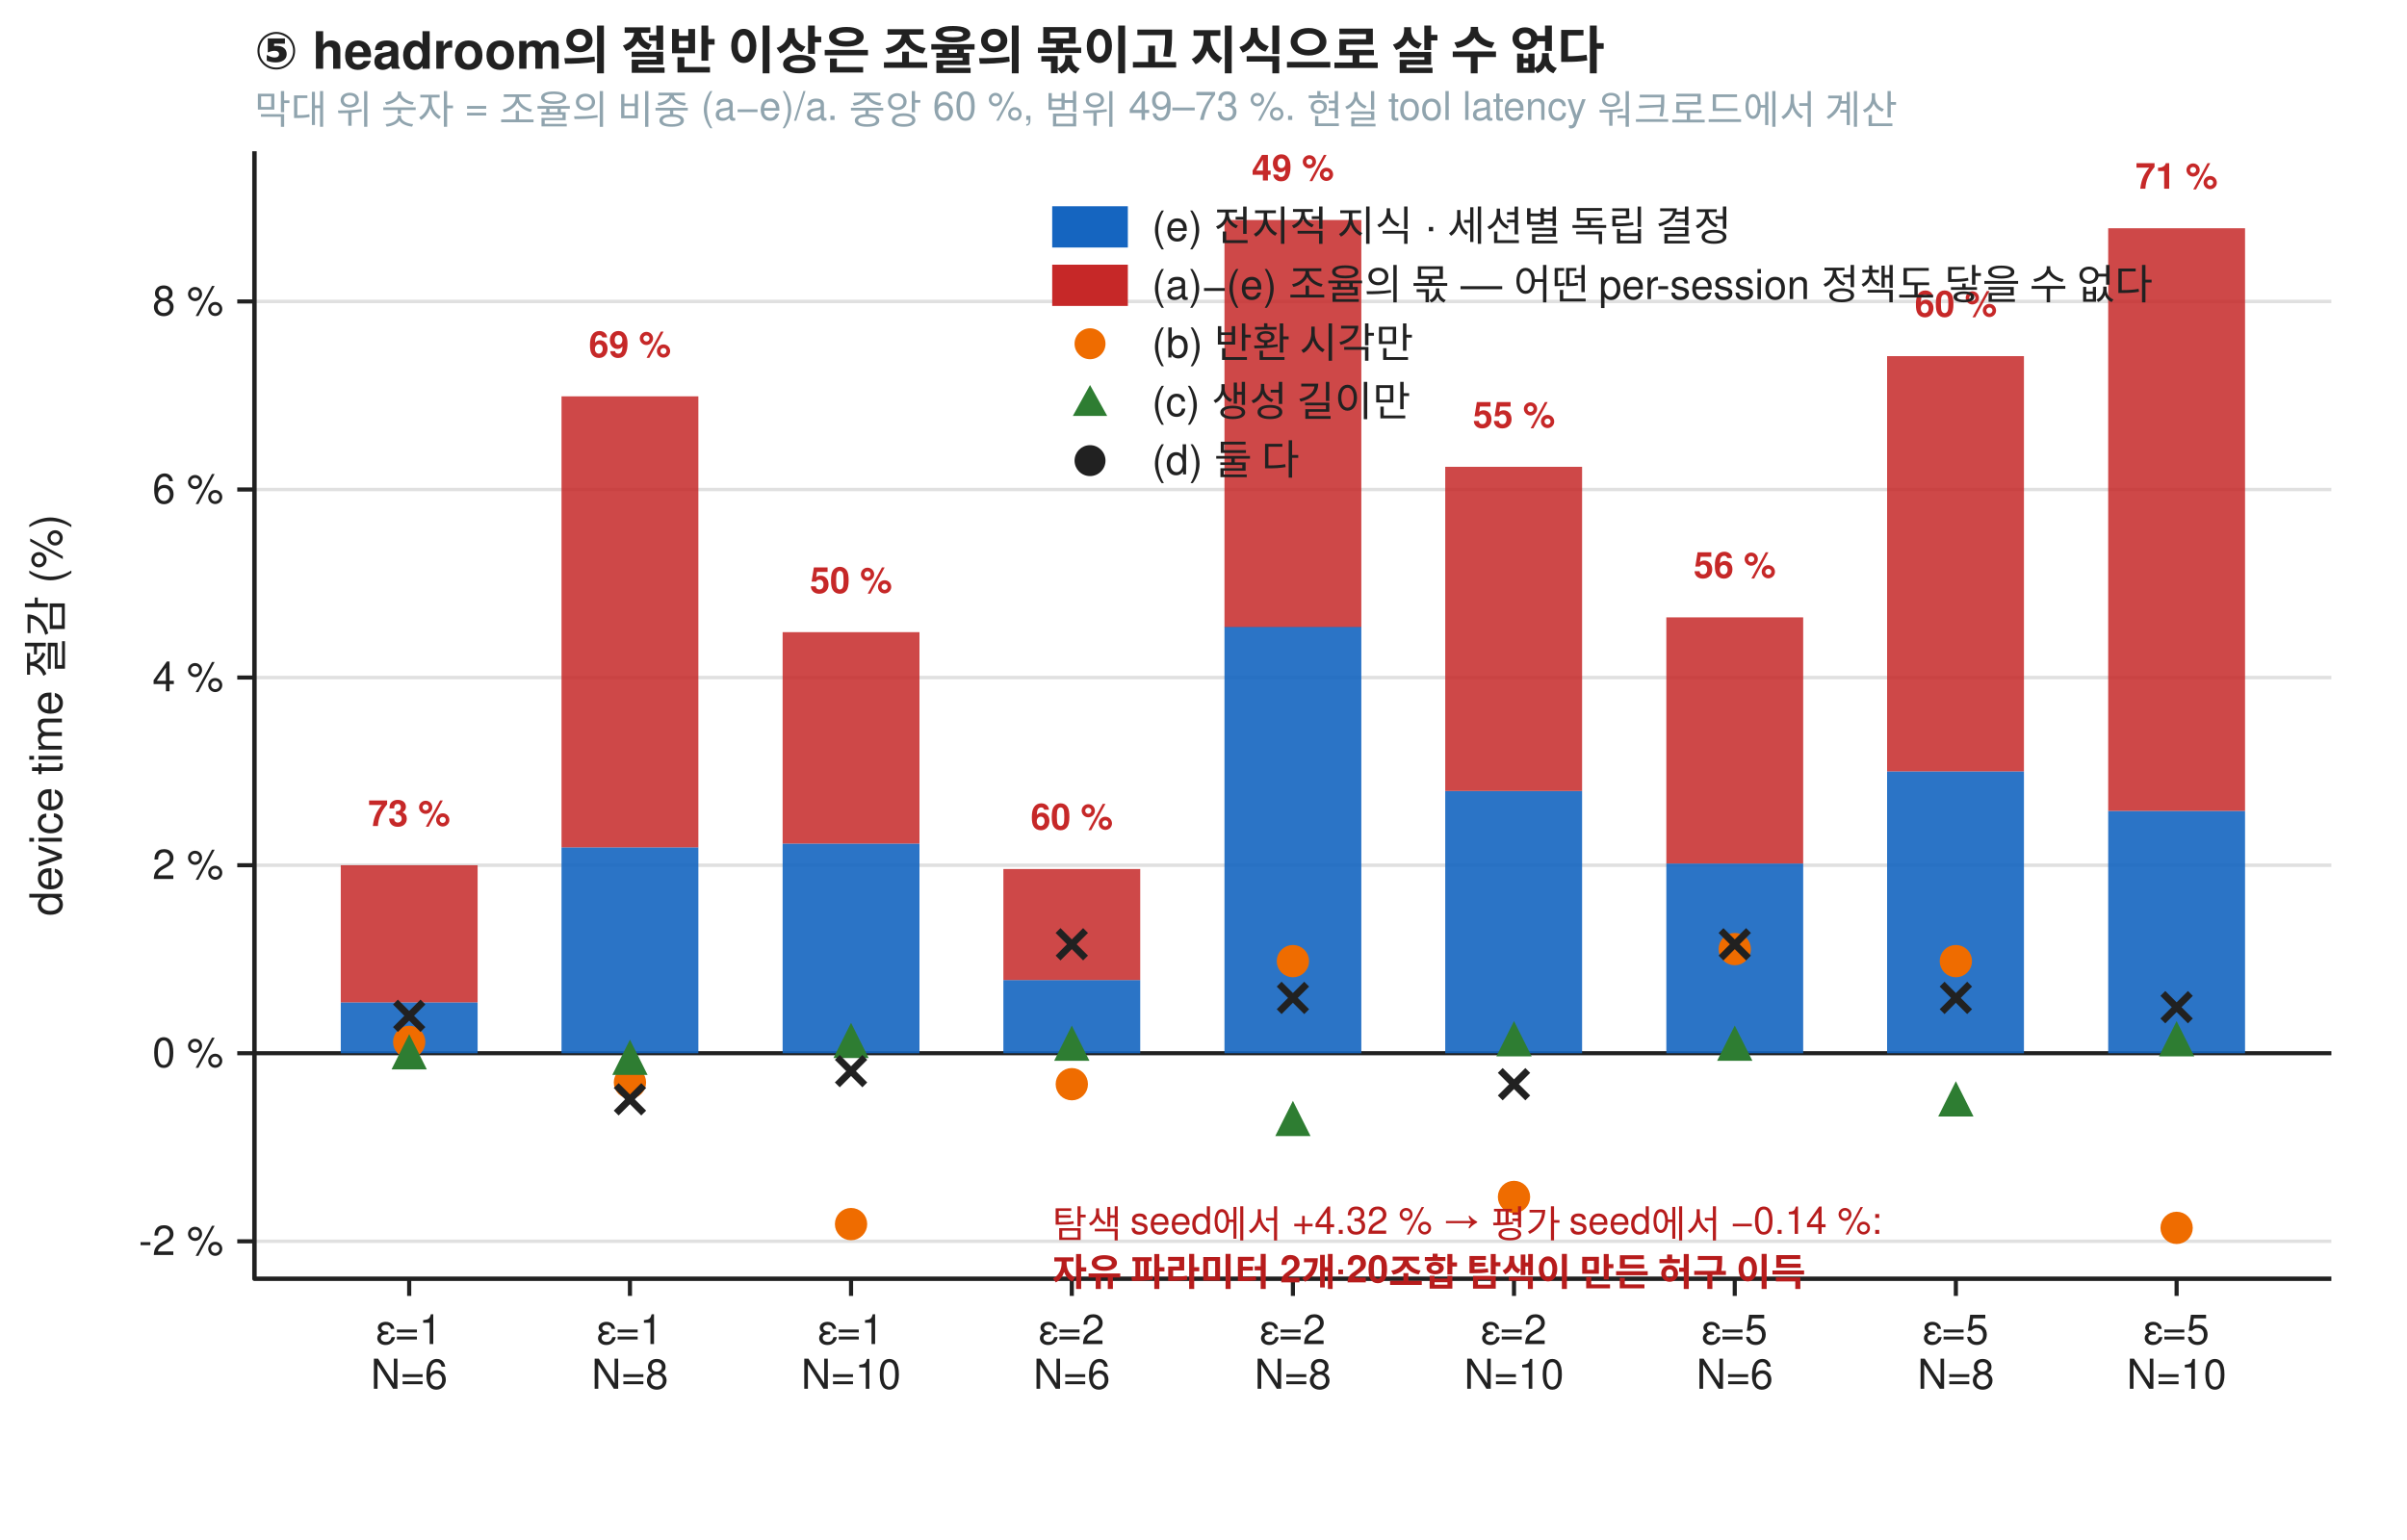
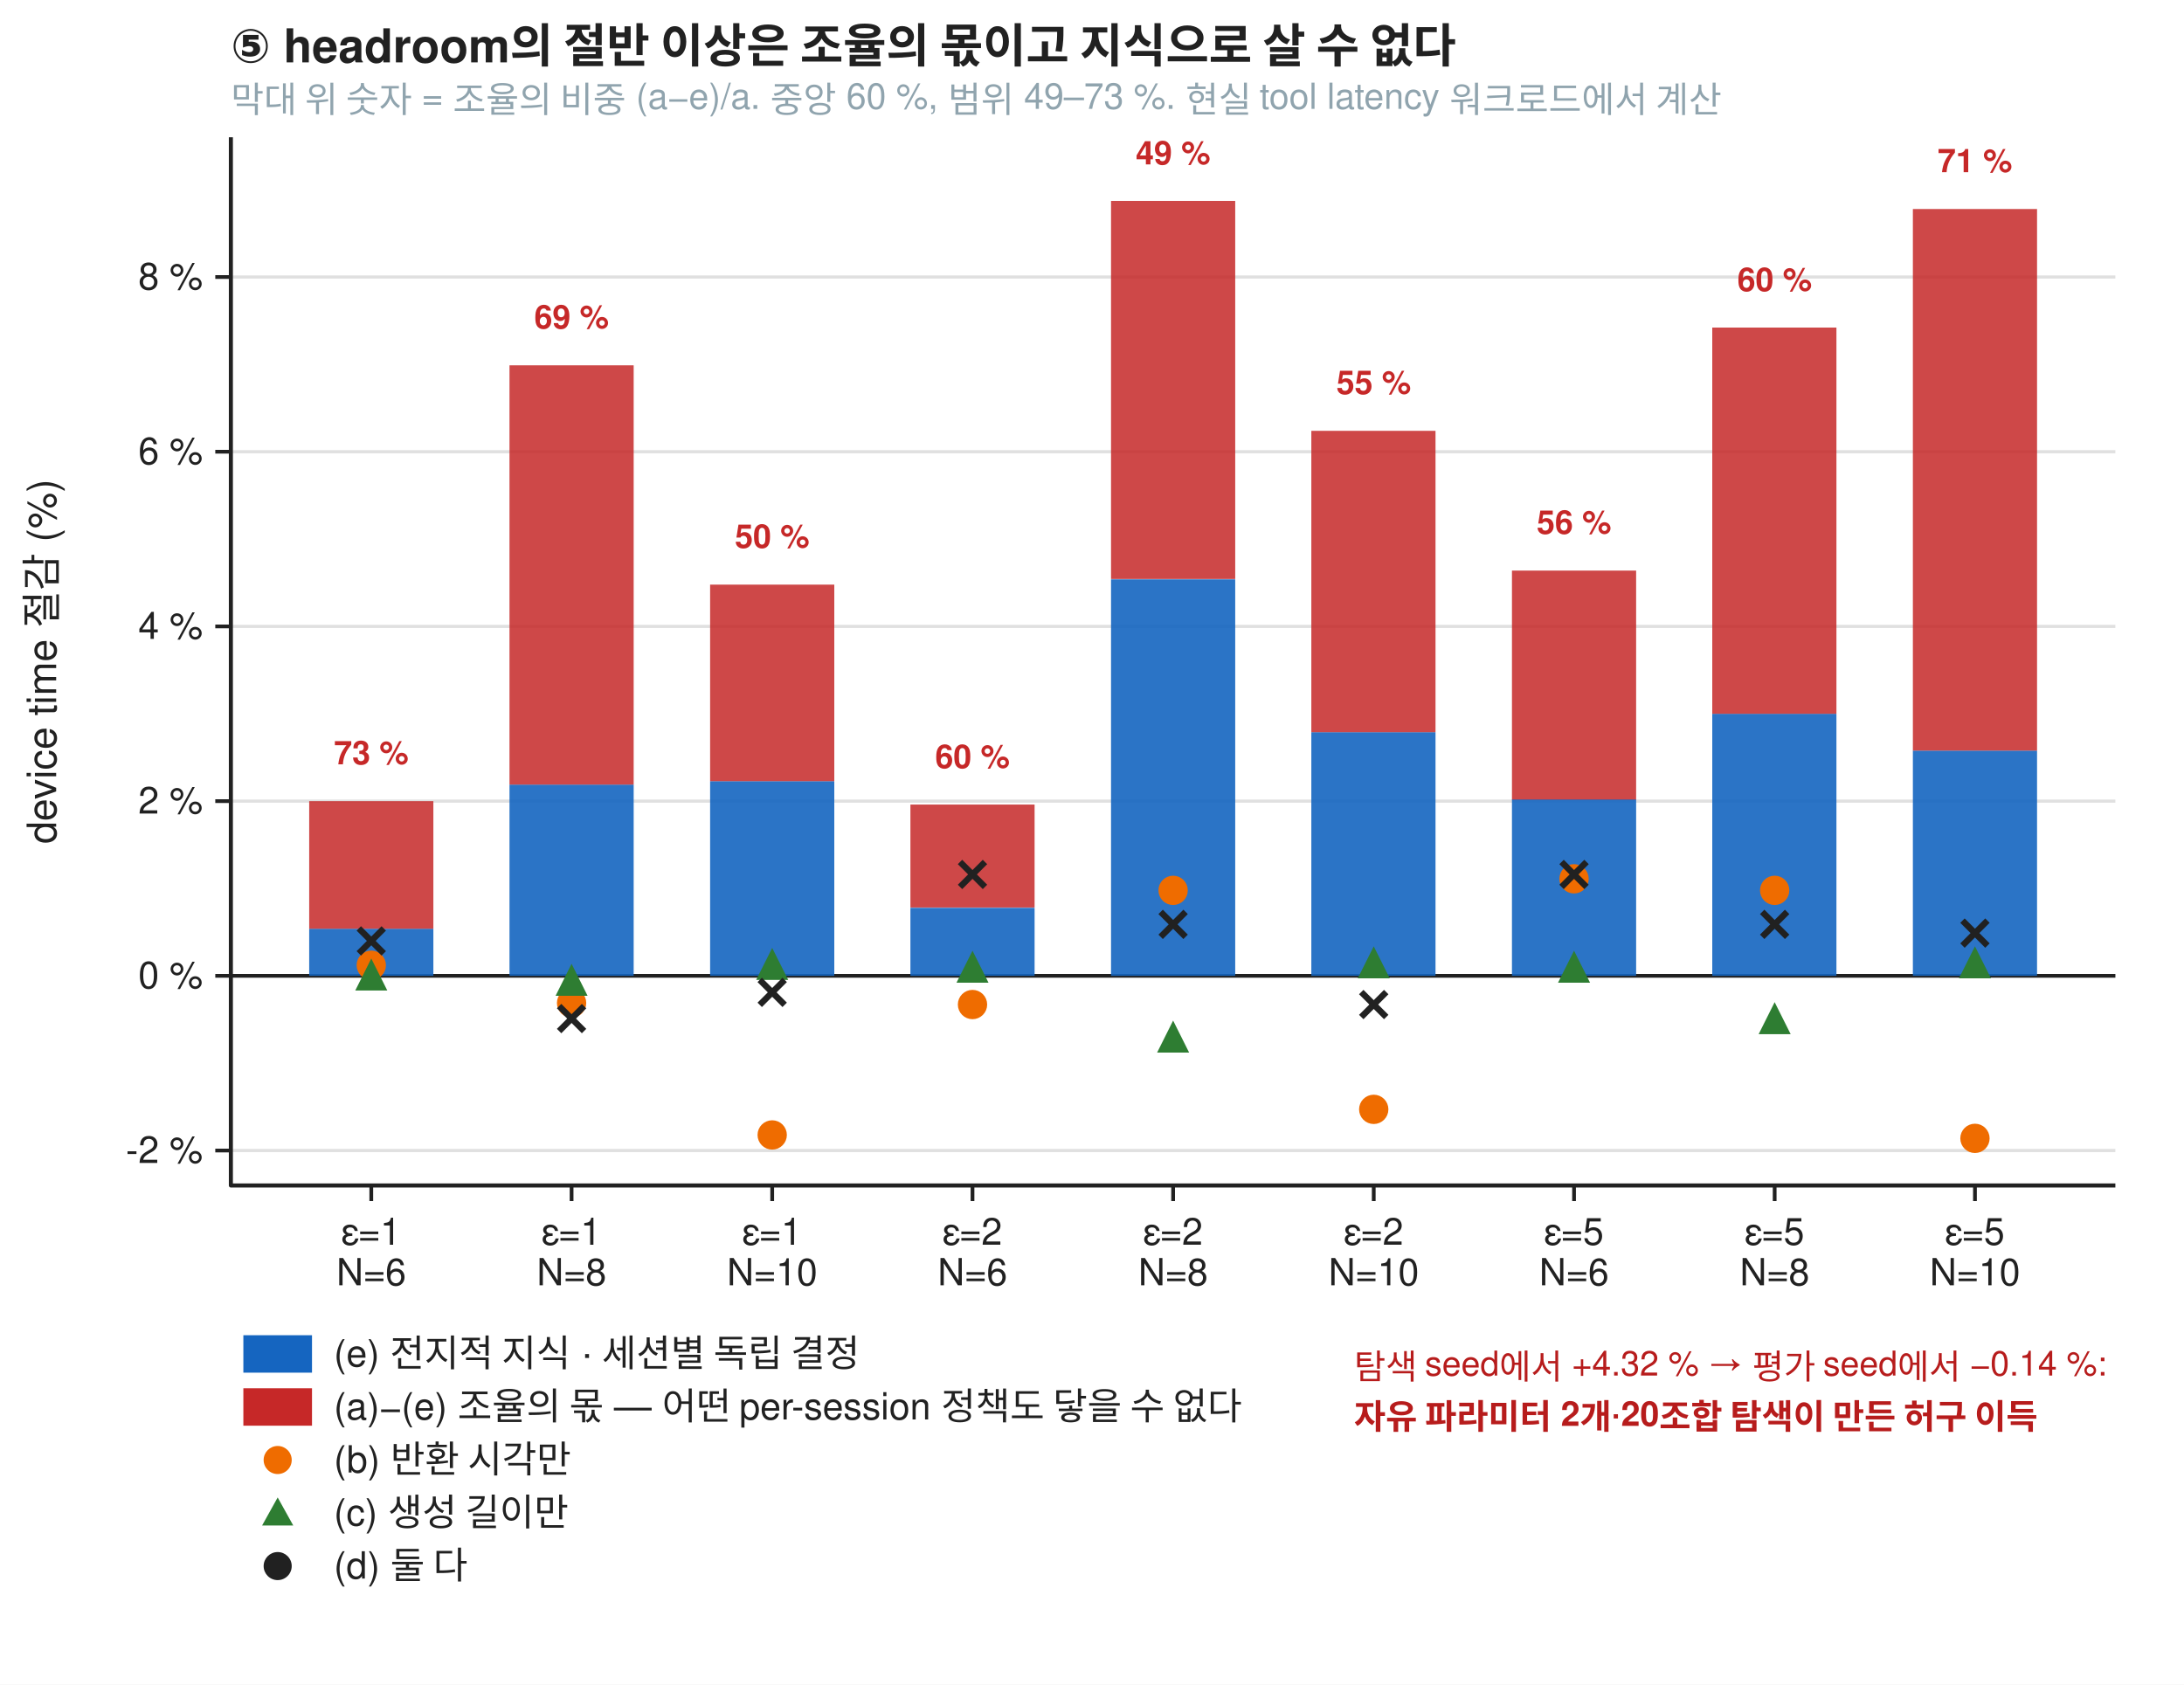
- <svg xmlns="http://www.w3.org/2000/svg" width="700" height="448" viewBox="0 0 700 448">
-   <rect width="700" height="448" fill="#ffffff" />
-   <path d="M74.0,361.1 L678.0,361.1" fill="none" stroke="#e0e0e0" stroke-width="1" stroke-opacity="1.0" stroke-linejoin="round" />
-   <path d="M74.0,306.4 L678.0,306.4" fill="none" stroke="#e0e0e0" stroke-width="1" stroke-opacity="1.0" stroke-linejoin="round" />
-   <path d="M74.0,251.7 L678.0,251.7" fill="none" stroke="#e0e0e0" stroke-width="1" stroke-opacity="1.0" stroke-linejoin="round" />
-   <path d="M74.0,197.1 L678.0,197.1" fill="none" stroke="#e0e0e0" stroke-width="1" stroke-opacity="1.0" stroke-linejoin="round" />
-   <path d="M74.0,142.4 L678.0,142.4" fill="none" stroke="#e0e0e0" stroke-width="1" stroke-opacity="1.0" stroke-linejoin="round" />
-   <path d="M74.0,87.7 L678.0,87.7" fill="none" stroke="#e0e0e0" stroke-width="1" stroke-opacity="1.0" stroke-linejoin="round" />
-   <path d="M74.0,306.4 L678.0,306.4" fill="none" stroke="#212121" stroke-width="1.2" stroke-opacity="1.0" stroke-linejoin="round" />
-   <rect x="99.1" y="291.6" width="39.8" height="14.8" fill="#1565c0" fill-opacity="0.9" />
-   <rect x="99.1" y="251.7" width="39.8" height="39.9" fill="#c62828" fill-opacity="0.85" />
-   <circle cx="119.0" cy="303.1" r="4" fill="#ef6c00" stroke="#ef6c00" stroke-width="1.4" />
-   <polygon points="119.0,302.4 123.0,310.4 115.0,310.4" fill="#2e7d32" fill-opacity="1.0" stroke="#2e7d32" stroke-width="1.4" />
-   <path d="M115.0,291.5 L123.0,299.5" fill="none" stroke="#212121" stroke-width="2" stroke-opacity="1.0" stroke-linejoin="round" />
-   <path d="M115.0,299.5 L123.0,291.5" fill="none" stroke="#212121" stroke-width="2" stroke-opacity="1.0" stroke-linejoin="round" />
-   <text x="119.0" y="240.3" font-size="10.5" text-anchor="middle" fill="#c62828" font-weight="bold" font-family="Helvetica,Arial,sans-serif">73 %</text>
-   <rect x="163.3" y="246.5" width="39.8" height="59.9" fill="#1565c0" fill-opacity="0.9" />
-   <rect x="163.3" y="115.3" width="39.8" height="131.2" fill="#c62828" fill-opacity="0.85" />
-   <circle cx="183.2" cy="314.9" r="4" fill="#ef6c00" stroke="#ef6c00" stroke-width="1.4" />
-   <polygon points="183.2,304.0 187.2,312.0 179.2,312.0" fill="#2e7d32" fill-opacity="1.0" stroke="#2e7d32" stroke-width="1.4" />
-   <path d="M179.2,315.8 L187.2,323.8" fill="none" stroke="#212121" stroke-width="2" stroke-opacity="1.0" stroke-linejoin="round" />
-   <path d="M179.2,323.8 L187.2,315.8" fill="none" stroke="#212121" stroke-width="2" stroke-opacity="1.0" stroke-linejoin="round" />
-   <text x="183.2" y="103.9" font-size="10.5" text-anchor="middle" fill="#c62828" font-weight="bold" font-family="Helvetica,Arial,sans-serif">69 %</text>
-   <rect x="227.6" y="245.4" width="39.8" height="61.0" fill="#1565c0" fill-opacity="0.9" />
-   <rect x="227.6" y="183.9" width="39.8" height="61.5" fill="#c62828" fill-opacity="0.85" />
-   <circle cx="247.5" cy="356.1" r="4" fill="#ef6c00" stroke="#ef6c00" stroke-width="1.4" />
-   <polygon points="247.5,299.1 251.5,307.1 243.5,307.1" fill="#2e7d32" fill-opacity="1.0" stroke="#2e7d32" stroke-width="1.4" />
-   <path d="M243.5,307.6 L251.5,315.6" fill="none" stroke="#212121" stroke-width="2" stroke-opacity="1.0" stroke-linejoin="round" />
-   <path d="M243.5,315.6 L251.5,307.6" fill="none" stroke="#212121" stroke-width="2" stroke-opacity="1.0" stroke-linejoin="round" />
-   <text x="247.5" y="172.5" font-size="10.5" text-anchor="middle" fill="#c62828" font-weight="bold" font-family="Helvetica,Arial,sans-serif">50 %</text>
-   <rect x="291.8" y="285.1" width="39.8" height="21.3" fill="#1565c0" fill-opacity="0.9" />
-   <rect x="291.8" y="252.8" width="39.8" height="32.3" fill="#c62828" fill-opacity="0.85" />
-   <circle cx="311.7" cy="315.4" r="4" fill="#ef6c00" stroke="#ef6c00" stroke-width="1.4" />
-   <polygon points="311.7,299.9 315.7,307.9 307.7,307.9" fill="#2e7d32" fill-opacity="1.0" stroke="#2e7d32" stroke-width="1.4" />
-   <path d="M307.7,270.7 L315.7,278.7" fill="none" stroke="#212121" stroke-width="2" stroke-opacity="1.0" stroke-linejoin="round" />
-   <path d="M307.7,278.7 L315.7,270.7" fill="none" stroke="#212121" stroke-width="2" stroke-opacity="1.0" stroke-linejoin="round" />
-   <text x="311.7" y="241.3" font-size="10.5" text-anchor="middle" fill="#c62828" font-weight="bold" font-family="Helvetica,Arial,sans-serif">60 %</text>
-   <rect x="356.1" y="182.3" width="39.8" height="124.1" fill="#1565c0" fill-opacity="0.9" />
-   <rect x="356.1" y="64.0" width="39.8" height="118.4" fill="#c62828" fill-opacity="0.85" />
-   <circle cx="376.0" cy="279.6" r="4" fill="#ef6c00" stroke="#ef6c00" stroke-width="1.4" />
-   <polygon points="376.0,321.8 380.0,329.8 372.0,329.8" fill="#2e7d32" fill-opacity="1.0" stroke="#2e7d32" stroke-width="1.4" />
-   <path d="M372.0,286.3 L380.0,294.3" fill="none" stroke="#212121" stroke-width="2" stroke-opacity="1.0" stroke-linejoin="round" />
-   <path d="M372.0,294.3 L380.0,286.3" fill="none" stroke="#212121" stroke-width="2" stroke-opacity="1.0" stroke-linejoin="round" />
-   <text x="376.0" y="52.5" font-size="10.5" text-anchor="middle" fill="#c62828" font-weight="bold" font-family="Helvetica,Arial,sans-serif">49 %</text>
-   <rect x="420.3" y="230.1" width="39.8" height="76.3" fill="#1565c0" fill-opacity="0.9" />
-   <rect x="420.3" y="135.8" width="39.8" height="94.3" fill="#c62828" fill-opacity="0.85" />
-   <circle cx="440.3" cy="348.2" r="4" fill="#ef6c00" stroke="#ef6c00" stroke-width="1.4" />
-   <polygon points="440.3,298.6 444.3,306.6 436.3,306.6" fill="#2e7d32" fill-opacity="1.0" stroke="#2e7d32" stroke-width="1.4" />
-   <path d="M436.3,311.4 L444.3,319.4" fill="none" stroke="#212121" stroke-width="2" stroke-opacity="1.0" stroke-linejoin="round" />
-   <path d="M436.3,319.4 L444.3,311.4" fill="none" stroke="#212121" stroke-width="2" stroke-opacity="1.0" stroke-linejoin="round" />
-   <text x="440.3" y="124.4" font-size="10.5" text-anchor="middle" fill="#c62828" font-weight="bold" font-family="Helvetica,Arial,sans-serif">55 %</text>
-   <rect x="484.6" y="251.2" width="39.8" height="55.2" fill="#1565c0" fill-opacity="0.9" />
-   <rect x="484.6" y="179.6" width="39.8" height="71.6" fill="#c62828" fill-opacity="0.85" />
-   <circle cx="504.5" cy="276.1" r="4" fill="#ef6c00" stroke="#ef6c00" stroke-width="1.4" />
-   <polygon points="504.5,299.9 508.5,307.9 500.5,307.9" fill="#2e7d32" fill-opacity="1.0" stroke="#2e7d32" stroke-width="1.4" />
-   <path d="M500.5,270.7 L508.5,278.7" fill="none" stroke="#212121" stroke-width="2" stroke-opacity="1.0" stroke-linejoin="round" />
-   <path d="M500.5,278.7 L508.5,270.7" fill="none" stroke="#212121" stroke-width="2" stroke-opacity="1.0" stroke-linejoin="round" />
-   <text x="504.5" y="168.1" font-size="10.5" text-anchor="middle" fill="#c62828" font-weight="bold" font-family="Helvetica,Arial,sans-serif">56 %</text>
-   <rect x="548.8" y="224.4" width="39.8" height="82.0" fill="#1565c0" fill-opacity="0.9" />
-   <rect x="548.8" y="103.6" width="39.8" height="120.8" fill="#c62828" fill-opacity="0.85" />
-   <circle cx="568.8" cy="279.6" r="4" fill="#ef6c00" stroke="#ef6c00" stroke-width="1.4" />
-   <polygon points="568.8,316.1 572.8,324.1 564.8,324.1" fill="#2e7d32" fill-opacity="1.0" stroke="#2e7d32" stroke-width="1.4" />
-   <path d="M564.8,286.3 L572.8,294.3" fill="none" stroke="#212121" stroke-width="2" stroke-opacity="1.0" stroke-linejoin="round" />
-   <path d="M564.8,294.3 L572.8,286.3" fill="none" stroke="#212121" stroke-width="2" stroke-opacity="1.0" stroke-linejoin="round" />
-   <text x="568.8" y="92.1" font-size="10.5" text-anchor="middle" fill="#c62828" font-weight="bold" font-family="Helvetica,Arial,sans-serif">60 %</text>
-   <rect x="613.1" y="235.9" width="39.8" height="70.5" fill="#1565c0" fill-opacity="0.9" />
-   <rect x="613.1" y="66.4" width="39.8" height="169.5" fill="#c62828" fill-opacity="0.85" />
-   <circle cx="633.0" cy="357.2" r="4" fill="#ef6c00" stroke="#ef6c00" stroke-width="1.4" />
-   <polygon points="633.0,298.6 637.0,306.6 629.0,306.6" fill="#2e7d32" fill-opacity="1.0" stroke="#2e7d32" stroke-width="1.4" />
-   <path d="M629.0,289.0 L637.0,297.0" fill="none" stroke="#212121" stroke-width="2" stroke-opacity="1.0" stroke-linejoin="round" />
-   <path d="M629.0,297.0 L637.0,289.0" fill="none" stroke="#212121" stroke-width="2" stroke-opacity="1.0" stroke-linejoin="round" />
-   <text x="633.0" y="54.9" font-size="10.5" text-anchor="middle" fill="#c62828" font-weight="bold" font-family="Helvetica,Arial,sans-serif">71 %</text>
-   <path d="M74.0,44.0 L74.0,372.0 L678.0,372.0" fill="none" stroke="#212121" stroke-width="1.3" stroke-opacity="1.0" stroke-linejoin="round" />
-   <path d="M119.0,372.0 L119.0,377.0" fill="none" stroke="#212121" stroke-width="1.2" stroke-opacity="1.0" stroke-linejoin="round" />
-   <text x="119.0" y="391.0" font-size="12" text-anchor="middle" fill="#212121" font-weight="normal" font-family="Helvetica,Arial,sans-serif">ε=1</text>
-   <text x="119.0" y="404.0" font-size="12" text-anchor="middle" fill="#212121" font-weight="normal" font-family="Helvetica,Arial,sans-serif">N=6</text>
-   <path d="M183.2,372.0 L183.2,377.0" fill="none" stroke="#212121" stroke-width="1.2" stroke-opacity="1.0" stroke-linejoin="round" />
-   <text x="183.2" y="391.0" font-size="12" text-anchor="middle" fill="#212121" font-weight="normal" font-family="Helvetica,Arial,sans-serif">ε=1</text>
-   <text x="183.2" y="404.0" font-size="12" text-anchor="middle" fill="#212121" font-weight="normal" font-family="Helvetica,Arial,sans-serif">N=8</text>
-   <path d="M247.5,372.0 L247.5,377.0" fill="none" stroke="#212121" stroke-width="1.2" stroke-opacity="1.0" stroke-linejoin="round" />
-   <text x="247.5" y="391.0" font-size="12" text-anchor="middle" fill="#212121" font-weight="normal" font-family="Helvetica,Arial,sans-serif">ε=1</text>
-   <text x="247.5" y="404.0" font-size="12" text-anchor="middle" fill="#212121" font-weight="normal" font-family="Helvetica,Arial,sans-serif">N=10</text>
-   <path d="M311.7,372.0 L311.7,377.0" fill="none" stroke="#212121" stroke-width="1.2" stroke-opacity="1.0" stroke-linejoin="round" />
-   <text x="311.7" y="391.0" font-size="12" text-anchor="middle" fill="#212121" font-weight="normal" font-family="Helvetica,Arial,sans-serif">ε=2</text>
-   <text x="311.7" y="404.0" font-size="12" text-anchor="middle" fill="#212121" font-weight="normal" font-family="Helvetica,Arial,sans-serif">N=6</text>
-   <path d="M376.0,372.0 L376.0,377.0" fill="none" stroke="#212121" stroke-width="1.2" stroke-opacity="1.0" stroke-linejoin="round" />
-   <text x="376.0" y="391.0" font-size="12" text-anchor="middle" fill="#212121" font-weight="normal" font-family="Helvetica,Arial,sans-serif">ε=2</text>
-   <text x="376.0" y="404.0" font-size="12" text-anchor="middle" fill="#212121" font-weight="normal" font-family="Helvetica,Arial,sans-serif">N=8</text>
-   <path d="M440.3,372.0 L440.3,377.0" fill="none" stroke="#212121" stroke-width="1.2" stroke-opacity="1.0" stroke-linejoin="round" />
-   <text x="440.3" y="391.0" font-size="12" text-anchor="middle" fill="#212121" font-weight="normal" font-family="Helvetica,Arial,sans-serif">ε=2</text>
-   <text x="440.3" y="404.0" font-size="12" text-anchor="middle" fill="#212121" font-weight="normal" font-family="Helvetica,Arial,sans-serif">N=10</text>
-   <path d="M504.5,372.0 L504.5,377.0" fill="none" stroke="#212121" stroke-width="1.2" stroke-opacity="1.0" stroke-linejoin="round" />
-   <text x="504.5" y="391.0" font-size="12" text-anchor="middle" fill="#212121" font-weight="normal" font-family="Helvetica,Arial,sans-serif">ε=5</text>
-   <text x="504.5" y="404.0" font-size="12" text-anchor="middle" fill="#212121" font-weight="normal" font-family="Helvetica,Arial,sans-serif">N=6</text>
-   <path d="M568.8,372.0 L568.8,377.0" fill="none" stroke="#212121" stroke-width="1.2" stroke-opacity="1.0" stroke-linejoin="round" />
-   <text x="568.8" y="391.0" font-size="12" text-anchor="middle" fill="#212121" font-weight="normal" font-family="Helvetica,Arial,sans-serif">ε=5</text>
-   <text x="568.8" y="404.0" font-size="12" text-anchor="middle" fill="#212121" font-weight="normal" font-family="Helvetica,Arial,sans-serif">N=8</text>
-   <path d="M633.0,372.0 L633.0,377.0" fill="none" stroke="#212121" stroke-width="1.2" stroke-opacity="1.0" stroke-linejoin="round" />
-   <text x="633.0" y="391.0" font-size="12" text-anchor="middle" fill="#212121" font-weight="normal" font-family="Helvetica,Arial,sans-serif">ε=5</text>
-   <text x="633.0" y="404.0" font-size="12" text-anchor="middle" fill="#212121" font-weight="normal" font-family="Helvetica,Arial,sans-serif">N=10</text>
-   <path d="M69.0,361.1 L74.0,361.1" fill="none" stroke="#212121" stroke-width="1.2" stroke-opacity="1.0" stroke-linejoin="round" />
-   <text x="65.0" y="365.1" font-size="12" text-anchor="end" fill="#212121" font-weight="normal" font-family="Helvetica,Arial,sans-serif">-2 %</text>
-   <path d="M69.0,306.4 L74.0,306.4" fill="none" stroke="#212121" stroke-width="1.2" stroke-opacity="1.0" stroke-linejoin="round" />
-   <text x="65.0" y="310.4" font-size="12" text-anchor="end" fill="#212121" font-weight="normal" font-family="Helvetica,Arial,sans-serif">0 %</text>
-   <path d="M69.0,251.7 L74.0,251.7" fill="none" stroke="#212121" stroke-width="1.2" stroke-opacity="1.0" stroke-linejoin="round" />
-   <text x="65.0" y="255.7" font-size="12" text-anchor="end" fill="#212121" font-weight="normal" font-family="Helvetica,Arial,sans-serif">2 %</text>
-   <path d="M69.0,197.1 L74.0,197.1" fill="none" stroke="#212121" stroke-width="1.2" stroke-opacity="1.0" stroke-linejoin="round" />
-   <text x="65.0" y="201.1" font-size="12" text-anchor="end" fill="#212121" font-weight="normal" font-family="Helvetica,Arial,sans-serif">4 %</text>
-   <path d="M69.0,142.4 L74.0,142.4" fill="none" stroke="#212121" stroke-width="1.2" stroke-opacity="1.0" stroke-linejoin="round" />
-   <text x="65.0" y="146.4" font-size="12" text-anchor="end" fill="#212121" font-weight="normal" font-family="Helvetica,Arial,sans-serif">6 %</text>
-   <path d="M69.0,87.7 L74.0,87.7" fill="none" stroke="#212121" stroke-width="1.2" stroke-opacity="1.0" stroke-linejoin="round" />
-   <text x="65.0" y="91.7" font-size="12" text-anchor="end" fill="#212121" font-weight="normal" font-family="Helvetica,Arial,sans-serif">8 %</text>
-   <text x="18.0" y="208.0" font-size="13" text-anchor="middle" fill="#212121" font-weight="normal" font-family="Helvetica,Arial,sans-serif" transform="rotate(-90 18.0 208.0)">device time 절감 (%)</text>
+ <svg xmlns="http://www.w3.org/2000/svg" width="700" height="540" viewBox="0 0 700 540">
+   <rect width="700" height="540" fill="#ffffff" />
+   <path d="M74.0,368.8 L678.0,368.8" fill="none" stroke="#e0e0e0" stroke-width="1" stroke-opacity="1.0" stroke-linejoin="round" />
+   <path d="M74.0,312.8 L678.0,312.8" fill="none" stroke="#e0e0e0" stroke-width="1" stroke-opacity="1.0" stroke-linejoin="round" />
+   <path d="M74.0,256.8 L678.0,256.8" fill="none" stroke="#e0e0e0" stroke-width="1" stroke-opacity="1.0" stroke-linejoin="round" />
+   <path d="M74.0,200.8 L678.0,200.8" fill="none" stroke="#e0e0e0" stroke-width="1" stroke-opacity="1.0" stroke-linejoin="round" />
+   <path d="M74.0,144.8 L678.0,144.8" fill="none" stroke="#e0e0e0" stroke-width="1" stroke-opacity="1.0" stroke-linejoin="round" />
+   <path d="M74.0,88.8 L678.0,88.8" fill="none" stroke="#e0e0e0" stroke-width="1" stroke-opacity="1.0" stroke-linejoin="round" />
+   <path d="M74.0,312.8 L678.0,312.8" fill="none" stroke="#212121" stroke-width="1.2" stroke-opacity="1.0" stroke-linejoin="round" />
+   <rect x="99.1" y="297.7" width="39.8" height="15.1" fill="#1565c0" fill-opacity="0.9" />
+   <rect x="99.1" y="256.8" width="39.8" height="40.9" fill="#c62828" fill-opacity="0.85" />
+   <circle cx="119.0" cy="309.4" r="4" fill="#ef6c00" stroke="#ef6c00" stroke-width="1.4" />
+   <polygon points="119.0,308.8 123.0,316.8 115.0,316.8" fill="#2e7d32" fill-opacity="1.0" stroke="#2e7d32" stroke-width="1.4" />
+   <path d="M115.0,297.6 L123.0,305.6" fill="none" stroke="#212121" stroke-width="2" stroke-opacity="1.0" stroke-linejoin="round" />
+   <path d="M115.0,305.6 L123.0,297.6" fill="none" stroke="#212121" stroke-width="2" stroke-opacity="1.0" stroke-linejoin="round" />
+   <text x="119.0" y="245.0" font-size="10.5" text-anchor="middle" fill="#c62828" font-weight="bold" font-family="Helvetica,Arial,sans-serif">73 %</text>
+   <rect x="163.3" y="251.5" width="39.8" height="61.3" fill="#1565c0" fill-opacity="0.9" />
+   <rect x="163.3" y="117.1" width="39.8" height="134.4" fill="#c62828" fill-opacity="0.85" />
+   <circle cx="183.2" cy="321.5" r="4" fill="#ef6c00" stroke="#ef6c00" stroke-width="1.4" />
+   <polygon points="183.2,310.5 187.2,318.5 179.2,318.5" fill="#2e7d32" fill-opacity="1.0" stroke="#2e7d32" stroke-width="1.4" />
+   <path d="M179.2,322.5 L187.2,330.5" fill="none" stroke="#212121" stroke-width="2" stroke-opacity="1.0" stroke-linejoin="round" />
+   <path d="M179.2,330.5 L187.2,322.5" fill="none" stroke="#212121" stroke-width="2" stroke-opacity="1.0" stroke-linejoin="round" />
+   <text x="183.2" y="105.3" font-size="10.5" text-anchor="middle" fill="#c62828" font-weight="bold" font-family="Helvetica,Arial,sans-serif">69 %</text>
+   <rect x="227.6" y="250.4" width="39.8" height="62.4" fill="#1565c0" fill-opacity="0.9" />
+   <rect x="227.6" y="187.4" width="39.8" height="63.0" fill="#c62828" fill-opacity="0.85" />
+   <circle cx="247.5" cy="363.8" r="4" fill="#ef6c00" stroke="#ef6c00" stroke-width="1.4" />
+   <polygon points="247.5,305.4 251.5,313.4 243.5,313.4" fill="#2e7d32" fill-opacity="1.0" stroke="#2e7d32" stroke-width="1.4" />
+   <path d="M243.5,314.1 L251.5,322.1" fill="none" stroke="#212121" stroke-width="2" stroke-opacity="1.0" stroke-linejoin="round" />
+   <path d="M243.5,322.1 L251.5,314.1" fill="none" stroke="#212121" stroke-width="2" stroke-opacity="1.0" stroke-linejoin="round" />
+   <text x="247.5" y="175.6" font-size="10.5" text-anchor="middle" fill="#c62828" font-weight="bold" font-family="Helvetica,Arial,sans-serif">50 %</text>
+   <rect x="291.8" y="291.0" width="39.8" height="21.8" fill="#1565c0" fill-opacity="0.9" />
+   <rect x="291.8" y="257.9" width="39.8" height="33.0" fill="#c62828" fill-opacity="0.85" />
+   <circle cx="311.7" cy="322.0" r="4" fill="#ef6c00" stroke="#ef6c00" stroke-width="1.4" />
+   <polygon points="311.7,306.3 315.7,314.3 307.7,314.3" fill="#2e7d32" fill-opacity="1.0" stroke="#2e7d32" stroke-width="1.4" />
+   <path d="M307.7,276.3 L315.7,284.3" fill="none" stroke="#212121" stroke-width="2" stroke-opacity="1.0" stroke-linejoin="round" />
+   <path d="M307.7,284.3 L315.7,276.3" fill="none" stroke="#212121" stroke-width="2" stroke-opacity="1.0" stroke-linejoin="round" />
+   <text x="311.7" y="246.2" font-size="10.5" text-anchor="middle" fill="#c62828" font-weight="bold" font-family="Helvetica,Arial,sans-serif">60 %</text>
+   <rect x="356.1" y="185.7" width="39.8" height="127.1" fill="#1565c0" fill-opacity="0.9" />
+   <rect x="356.1" y="64.4" width="39.8" height="121.2" fill="#c62828" fill-opacity="0.85" />
+   <circle cx="376.0" cy="285.4" r="4" fill="#ef6c00" stroke="#ef6c00" stroke-width="1.4" />
+   <polygon points="376.0,328.7 380.0,336.7 372.0,336.7" fill="#2e7d32" fill-opacity="1.0" stroke="#2e7d32" stroke-width="1.4" />
+   <path d="M372.0,292.3 L380.0,300.3" fill="none" stroke="#212121" stroke-width="2" stroke-opacity="1.0" stroke-linejoin="round" />
+   <path d="M372.0,300.3 L380.0,292.3" fill="none" stroke="#212121" stroke-width="2" stroke-opacity="1.0" stroke-linejoin="round" />
+   <text x="376.0" y="52.7" font-size="10.5" text-anchor="middle" fill="#c62828" font-weight="bold" font-family="Helvetica,Arial,sans-serif">49 %</text>
+   <rect x="420.3" y="234.7" width="39.8" height="78.1" fill="#1565c0" fill-opacity="0.9" />
+   <rect x="420.3" y="138.1" width="39.8" height="96.6" fill="#c62828" fill-opacity="0.85" />
+   <circle cx="440.3" cy="355.6" r="4" fill="#ef6c00" stroke="#ef6c00" stroke-width="1.4" />
+   <polygon points="440.3,304.9 444.3,312.9 436.3,312.9" fill="#2e7d32" fill-opacity="1.0" stroke="#2e7d32" stroke-width="1.4" />
+   <path d="M436.3,318.0 L444.3,326.0" fill="none" stroke="#212121" stroke-width="2" stroke-opacity="1.0" stroke-linejoin="round" />
+   <path d="M436.3,326.0 L444.3,318.0" fill="none" stroke="#212121" stroke-width="2" stroke-opacity="1.0" stroke-linejoin="round" />
+   <text x="440.3" y="126.3" font-size="10.5" text-anchor="middle" fill="#c62828" font-weight="bold" font-family="Helvetica,Arial,sans-serif">55 %</text>
+   <rect x="484.6" y="256.2" width="39.8" height="56.6" fill="#1565c0" fill-opacity="0.9" />
+   <rect x="484.6" y="182.9" width="39.8" height="73.4" fill="#c62828" fill-opacity="0.85" />
+   <circle cx="504.5" cy="281.7" r="4" fill="#ef6c00" stroke="#ef6c00" stroke-width="1.4" />
+   <polygon points="504.5,306.3 508.5,314.3 500.5,314.3" fill="#2e7d32" fill-opacity="1.0" stroke="#2e7d32" stroke-width="1.4" />
+   <path d="M500.5,276.3 L508.5,284.3" fill="none" stroke="#212121" stroke-width="2" stroke-opacity="1.0" stroke-linejoin="round" />
+   <path d="M500.5,284.3 L508.5,276.3" fill="none" stroke="#212121" stroke-width="2" stroke-opacity="1.0" stroke-linejoin="round" />
+   <text x="504.5" y="171.1" font-size="10.5" text-anchor="middle" fill="#c62828" font-weight="bold" font-family="Helvetica,Arial,sans-serif">56 %</text>
+   <rect x="548.8" y="228.8" width="39.8" height="84.0" fill="#1565c0" fill-opacity="0.9" />
+   <rect x="548.8" y="105.0" width="39.8" height="123.8" fill="#c62828" fill-opacity="0.85" />
+   <circle cx="568.8" cy="285.4" r="4" fill="#ef6c00" stroke="#ef6c00" stroke-width="1.4" />
+   <polygon points="568.8,322.8 572.8,330.8 564.8,330.8" fill="#2e7d32" fill-opacity="1.0" stroke="#2e7d32" stroke-width="1.4" />
+   <path d="M564.8,292.3 L572.8,300.3" fill="none" stroke="#212121" stroke-width="2" stroke-opacity="1.0" stroke-linejoin="round" />
+   <path d="M564.8,300.3 L572.8,292.3" fill="none" stroke="#212121" stroke-width="2" stroke-opacity="1.0" stroke-linejoin="round" />
+   <text x="568.8" y="93.3" font-size="10.5" text-anchor="middle" fill="#c62828" font-weight="bold" font-family="Helvetica,Arial,sans-serif">60 %</text>
+   <rect x="613.1" y="240.6" width="39.8" height="72.2" fill="#1565c0" fill-opacity="0.9" />
+   <rect x="613.1" y="67.0" width="39.8" height="173.6" fill="#c62828" fill-opacity="0.85" />
+   <circle cx="633.0" cy="364.9" r="4" fill="#ef6c00" stroke="#ef6c00" stroke-width="1.4" />
+   <polygon points="633.0,304.9 637.0,312.9 629.0,312.9" fill="#2e7d32" fill-opacity="1.0" stroke="#2e7d32" stroke-width="1.4" />
+   <path d="M629.0,295.1 L637.0,303.1" fill="none" stroke="#212121" stroke-width="2" stroke-opacity="1.0" stroke-linejoin="round" />
+   <path d="M629.0,303.1 L637.0,295.1" fill="none" stroke="#212121" stroke-width="2" stroke-opacity="1.0" stroke-linejoin="round" />
+   <text x="633.0" y="55.2" font-size="10.5" text-anchor="middle" fill="#c62828" font-weight="bold" font-family="Helvetica,Arial,sans-serif">71 %</text>
+   <path d="M74.0,44.0 L74.0,380.0 L678.0,380.0" fill="none" stroke="#212121" stroke-width="1.3" stroke-opacity="1.0" stroke-linejoin="round" />
+   <path d="M119.0,380.0 L119.0,385.0" fill="none" stroke="#212121" stroke-width="1.2" stroke-opacity="1.0" stroke-linejoin="round" />
+   <text x="119.0" y="399.0" font-size="12" text-anchor="middle" fill="#212121" font-weight="normal" font-family="Helvetica,Arial,sans-serif">ε=1</text>
+   <text x="119.0" y="412.0" font-size="12" text-anchor="middle" fill="#212121" font-weight="normal" font-family="Helvetica,Arial,sans-serif">N=6</text>
+   <path d="M183.2,380.0 L183.2,385.0" fill="none" stroke="#212121" stroke-width="1.2" stroke-opacity="1.0" stroke-linejoin="round" />
+   <text x="183.2" y="399.0" font-size="12" text-anchor="middle" fill="#212121" font-weight="normal" font-family="Helvetica,Arial,sans-serif">ε=1</text>
+   <text x="183.2" y="412.0" font-size="12" text-anchor="middle" fill="#212121" font-weight="normal" font-family="Helvetica,Arial,sans-serif">N=8</text>
+   <path d="M247.5,380.0 L247.5,385.0" fill="none" stroke="#212121" stroke-width="1.2" stroke-opacity="1.0" stroke-linejoin="round" />
+   <text x="247.5" y="399.0" font-size="12" text-anchor="middle" fill="#212121" font-weight="normal" font-family="Helvetica,Arial,sans-serif">ε=1</text>
+   <text x="247.5" y="412.0" font-size="12" text-anchor="middle" fill="#212121" font-weight="normal" font-family="Helvetica,Arial,sans-serif">N=10</text>
+   <path d="M311.7,380.0 L311.7,385.0" fill="none" stroke="#212121" stroke-width="1.2" stroke-opacity="1.0" stroke-linejoin="round" />
+   <text x="311.7" y="399.0" font-size="12" text-anchor="middle" fill="#212121" font-weight="normal" font-family="Helvetica,Arial,sans-serif">ε=2</text>
+   <text x="311.7" y="412.0" font-size="12" text-anchor="middle" fill="#212121" font-weight="normal" font-family="Helvetica,Arial,sans-serif">N=6</text>
+   <path d="M376.0,380.0 L376.0,385.0" fill="none" stroke="#212121" stroke-width="1.2" stroke-opacity="1.0" stroke-linejoin="round" />
+   <text x="376.0" y="399.0" font-size="12" text-anchor="middle" fill="#212121" font-weight="normal" font-family="Helvetica,Arial,sans-serif">ε=2</text>
+   <text x="376.0" y="412.0" font-size="12" text-anchor="middle" fill="#212121" font-weight="normal" font-family="Helvetica,Arial,sans-serif">N=8</text>
+   <path d="M440.3,380.0 L440.3,385.0" fill="none" stroke="#212121" stroke-width="1.2" stroke-opacity="1.0" stroke-linejoin="round" />
+   <text x="440.3" y="399.0" font-size="12" text-anchor="middle" fill="#212121" font-weight="normal" font-family="Helvetica,Arial,sans-serif">ε=2</text>
+   <text x="440.3" y="412.0" font-size="12" text-anchor="middle" fill="#212121" font-weight="normal" font-family="Helvetica,Arial,sans-serif">N=10</text>
+   <path d="M504.5,380.0 L504.5,385.0" fill="none" stroke="#212121" stroke-width="1.2" stroke-opacity="1.0" stroke-linejoin="round" />
+   <text x="504.5" y="399.0" font-size="12" text-anchor="middle" fill="#212121" font-weight="normal" font-family="Helvetica,Arial,sans-serif">ε=5</text>
+   <text x="504.5" y="412.0" font-size="12" text-anchor="middle" fill="#212121" font-weight="normal" font-family="Helvetica,Arial,sans-serif">N=6</text>
+   <path d="M568.8,380.0 L568.8,385.0" fill="none" stroke="#212121" stroke-width="1.2" stroke-opacity="1.0" stroke-linejoin="round" />
+   <text x="568.8" y="399.0" font-size="12" text-anchor="middle" fill="#212121" font-weight="normal" font-family="Helvetica,Arial,sans-serif">ε=5</text>
+   <text x="568.8" y="412.0" font-size="12" text-anchor="middle" fill="#212121" font-weight="normal" font-family="Helvetica,Arial,sans-serif">N=8</text>
+   <path d="M633.0,380.0 L633.0,385.0" fill="none" stroke="#212121" stroke-width="1.2" stroke-opacity="1.0" stroke-linejoin="round" />
+   <text x="633.0" y="399.0" font-size="12" text-anchor="middle" fill="#212121" font-weight="normal" font-family="Helvetica,Arial,sans-serif">ε=5</text>
+   <text x="633.0" y="412.0" font-size="12" text-anchor="middle" fill="#212121" font-weight="normal" font-family="Helvetica,Arial,sans-serif">N=10</text>
+   <path d="M69.0,368.8 L74.0,368.8" fill="none" stroke="#212121" stroke-width="1.2" stroke-opacity="1.0" stroke-linejoin="round" />
+   <text x="65.0" y="372.8" font-size="12" text-anchor="end" fill="#212121" font-weight="normal" font-family="Helvetica,Arial,sans-serif">-2 %</text>
+   <path d="M69.0,312.8 L74.0,312.8" fill="none" stroke="#212121" stroke-width="1.2" stroke-opacity="1.0" stroke-linejoin="round" />
+   <text x="65.0" y="316.8" font-size="12" text-anchor="end" fill="#212121" font-weight="normal" font-family="Helvetica,Arial,sans-serif">0 %</text>
+   <path d="M69.0,256.8 L74.0,256.8" fill="none" stroke="#212121" stroke-width="1.2" stroke-opacity="1.0" stroke-linejoin="round" />
+   <text x="65.0" y="260.8" font-size="12" text-anchor="end" fill="#212121" font-weight="normal" font-family="Helvetica,Arial,sans-serif">2 %</text>
+   <path d="M69.0,200.8 L74.0,200.8" fill="none" stroke="#212121" stroke-width="1.2" stroke-opacity="1.0" stroke-linejoin="round" />
+   <text x="65.0" y="204.8" font-size="12" text-anchor="end" fill="#212121" font-weight="normal" font-family="Helvetica,Arial,sans-serif">4 %</text>
+   <path d="M69.0,144.8 L74.0,144.8" fill="none" stroke="#212121" stroke-width="1.2" stroke-opacity="1.0" stroke-linejoin="round" />
+   <text x="65.0" y="148.8" font-size="12" text-anchor="end" fill="#212121" font-weight="normal" font-family="Helvetica,Arial,sans-serif">6 %</text>
+   <path d="M69.0,88.8 L74.0,88.8" fill="none" stroke="#212121" stroke-width="1.2" stroke-opacity="1.0" stroke-linejoin="round" />
+   <text x="65.0" y="92.8" font-size="12" text-anchor="end" fill="#212121" font-weight="normal" font-family="Helvetica,Arial,sans-serif">8 %</text>
+   <text x="18.0" y="212.0" font-size="13" text-anchor="middle" fill="#212121" font-weight="normal" font-family="Helvetica,Arial,sans-serif" transform="rotate(-90 18.0 212.0)">device time 절감 (%)</text>
  <text x="74.0" y="20.0" font-size="15" text-anchor="start" fill="#212121" font-weight="bold" font-family="Helvetica,Arial,sans-serif">⑤ headroom의 절반 이상은 조율의 몫이고 지식으로 살 수 없다</text>
  <text x="74.0" y="36.0" font-size="11.5" text-anchor="start" fill="#90a4ae" font-weight="normal" font-family="Helvetica,Arial,sans-serif">막대 위 숫자 = 조율의 비중 (a−e)/a. 중앙 60 %, 범위 49–73 %. 현실 tool latency 워크로드에서 계산</text>
-   <rect x="306.0" y="60.0" width="22.0" height="12.0" fill="#1565c0" fill-opacity="1.0" />
-   <text x="335.0" y="70.0" font-size="12" text-anchor="start" fill="#212121" font-weight="normal" font-family="Helvetica,Arial,sans-serif">(e) 전지적 지식 · 세션별 독립 결정</text>
-   <rect x="306.0" y="77.0" width="22.0" height="12.0" fill="#c62828" fill-opacity="1.0" />
-   <text x="335.0" y="87.0" font-size="12" text-anchor="start" fill="#212121" font-weight="normal" font-family="Helvetica,Arial,sans-serif">(a)−(e) 조율의 몫 — 어떤 per-session 정책도 닿을 수 없다</text>
-   <circle cx="317.0" cy="100.0" r="4.5" fill="#ef6c00" stroke="#ef6c00" stroke-width="0" />
-   <text x="335.0" y="104.0" font-size="12" text-anchor="start" fill="#212121" font-weight="normal" font-family="Helvetica,Arial,sans-serif">(b) 반환 시각만</text>
-   <polygon points="317.0,112.0 322.0,121.0 312.0,121.0" fill="#2e7d32" fill-opacity="1.0" stroke="#2e7d32" stroke-width="0" />
-   <text x="335.0" y="121.0" font-size="12" text-anchor="start" fill="#212121" font-weight="normal" font-family="Helvetica,Arial,sans-serif">(c) 생성 길이만</text>
-   <circle cx="317.0" cy="134.0" r="4.5" fill="#212121" stroke="#212121" stroke-width="0" />
-   <text x="335.0" y="138.0" font-size="12" text-anchor="start" fill="#212121" font-weight="normal" font-family="Helvetica,Arial,sans-serif">(d) 둘 다</text>
-   <text x="306.0" y="360.0" font-size="11" text-anchor="start" fill="#b71c1c" font-weight="normal" font-family="Helvetica,Arial,sans-serif">탐색 seed에서 +4.32 % → 평가 seed에서 −0.14 %:</text>
-   <text x="306.0" y="374.0" font-size="11" text-anchor="start" fill="#b71c1c" font-weight="bold" font-family="Helvetica,Arial,sans-serif">자유 파라미터 2개·20조합 탐색이 만든 허구 이득</text>
+   <rect x="78.0" y="428.0" width="22.0" height="12.0" fill="#1565c0" fill-opacity="1.0" />
+   <text x="107.0" y="438.0" font-size="12" text-anchor="start" fill="#212121" font-weight="normal" font-family="Helvetica,Arial,sans-serif">(e) 전지적 지식 · 세션별 독립 결정</text>
+   <rect x="78.0" y="445.0" width="22.0" height="12.0" fill="#c62828" fill-opacity="1.0" />
+   <text x="107.0" y="455.0" font-size="12" text-anchor="start" fill="#212121" font-weight="normal" font-family="Helvetica,Arial,sans-serif">(a)−(e) 조율의 몫 — 어떤 per-session 정책도 닿을 수 없다</text>
+   <circle cx="89.0" cy="468.0" r="4.5" fill="#ef6c00" stroke="#ef6c00" stroke-width="0" />
+   <text x="107.0" y="472.0" font-size="12" text-anchor="start" fill="#212121" font-weight="normal" font-family="Helvetica,Arial,sans-serif">(b) 반환 시각만</text>
+   <polygon points="89.0,480.0 94.0,489.0 84.0,489.0" fill="#2e7d32" fill-opacity="1.0" stroke="#2e7d32" stroke-width="0" />
+   <text x="107.0" y="489.0" font-size="12" text-anchor="start" fill="#212121" font-weight="normal" font-family="Helvetica,Arial,sans-serif">(c) 생성 길이만</text>
+   <circle cx="89.0" cy="502.0" r="4.5" fill="#212121" stroke="#212121" stroke-width="0" />
+   <text x="107.0" y="506.0" font-size="12" text-anchor="start" fill="#212121" font-weight="normal" font-family="Helvetica,Arial,sans-serif">(d) 둘 다</text>
+   <text x="434.0" y="442.0" font-size="11" text-anchor="start" fill="#b71c1c" font-weight="normal" font-family="Helvetica,Arial,sans-serif">탐색 seed에서 +4.32 % → 평가 seed에서 −0.14 %:</text>
+   <text x="434.0" y="458.0" font-size="11" text-anchor="start" fill="#b71c1c" font-weight="bold" font-family="Helvetica,Arial,sans-serif">자유 파라미터 2개·20조합 탐색이 만든 허구 이득</text>
</svg>
